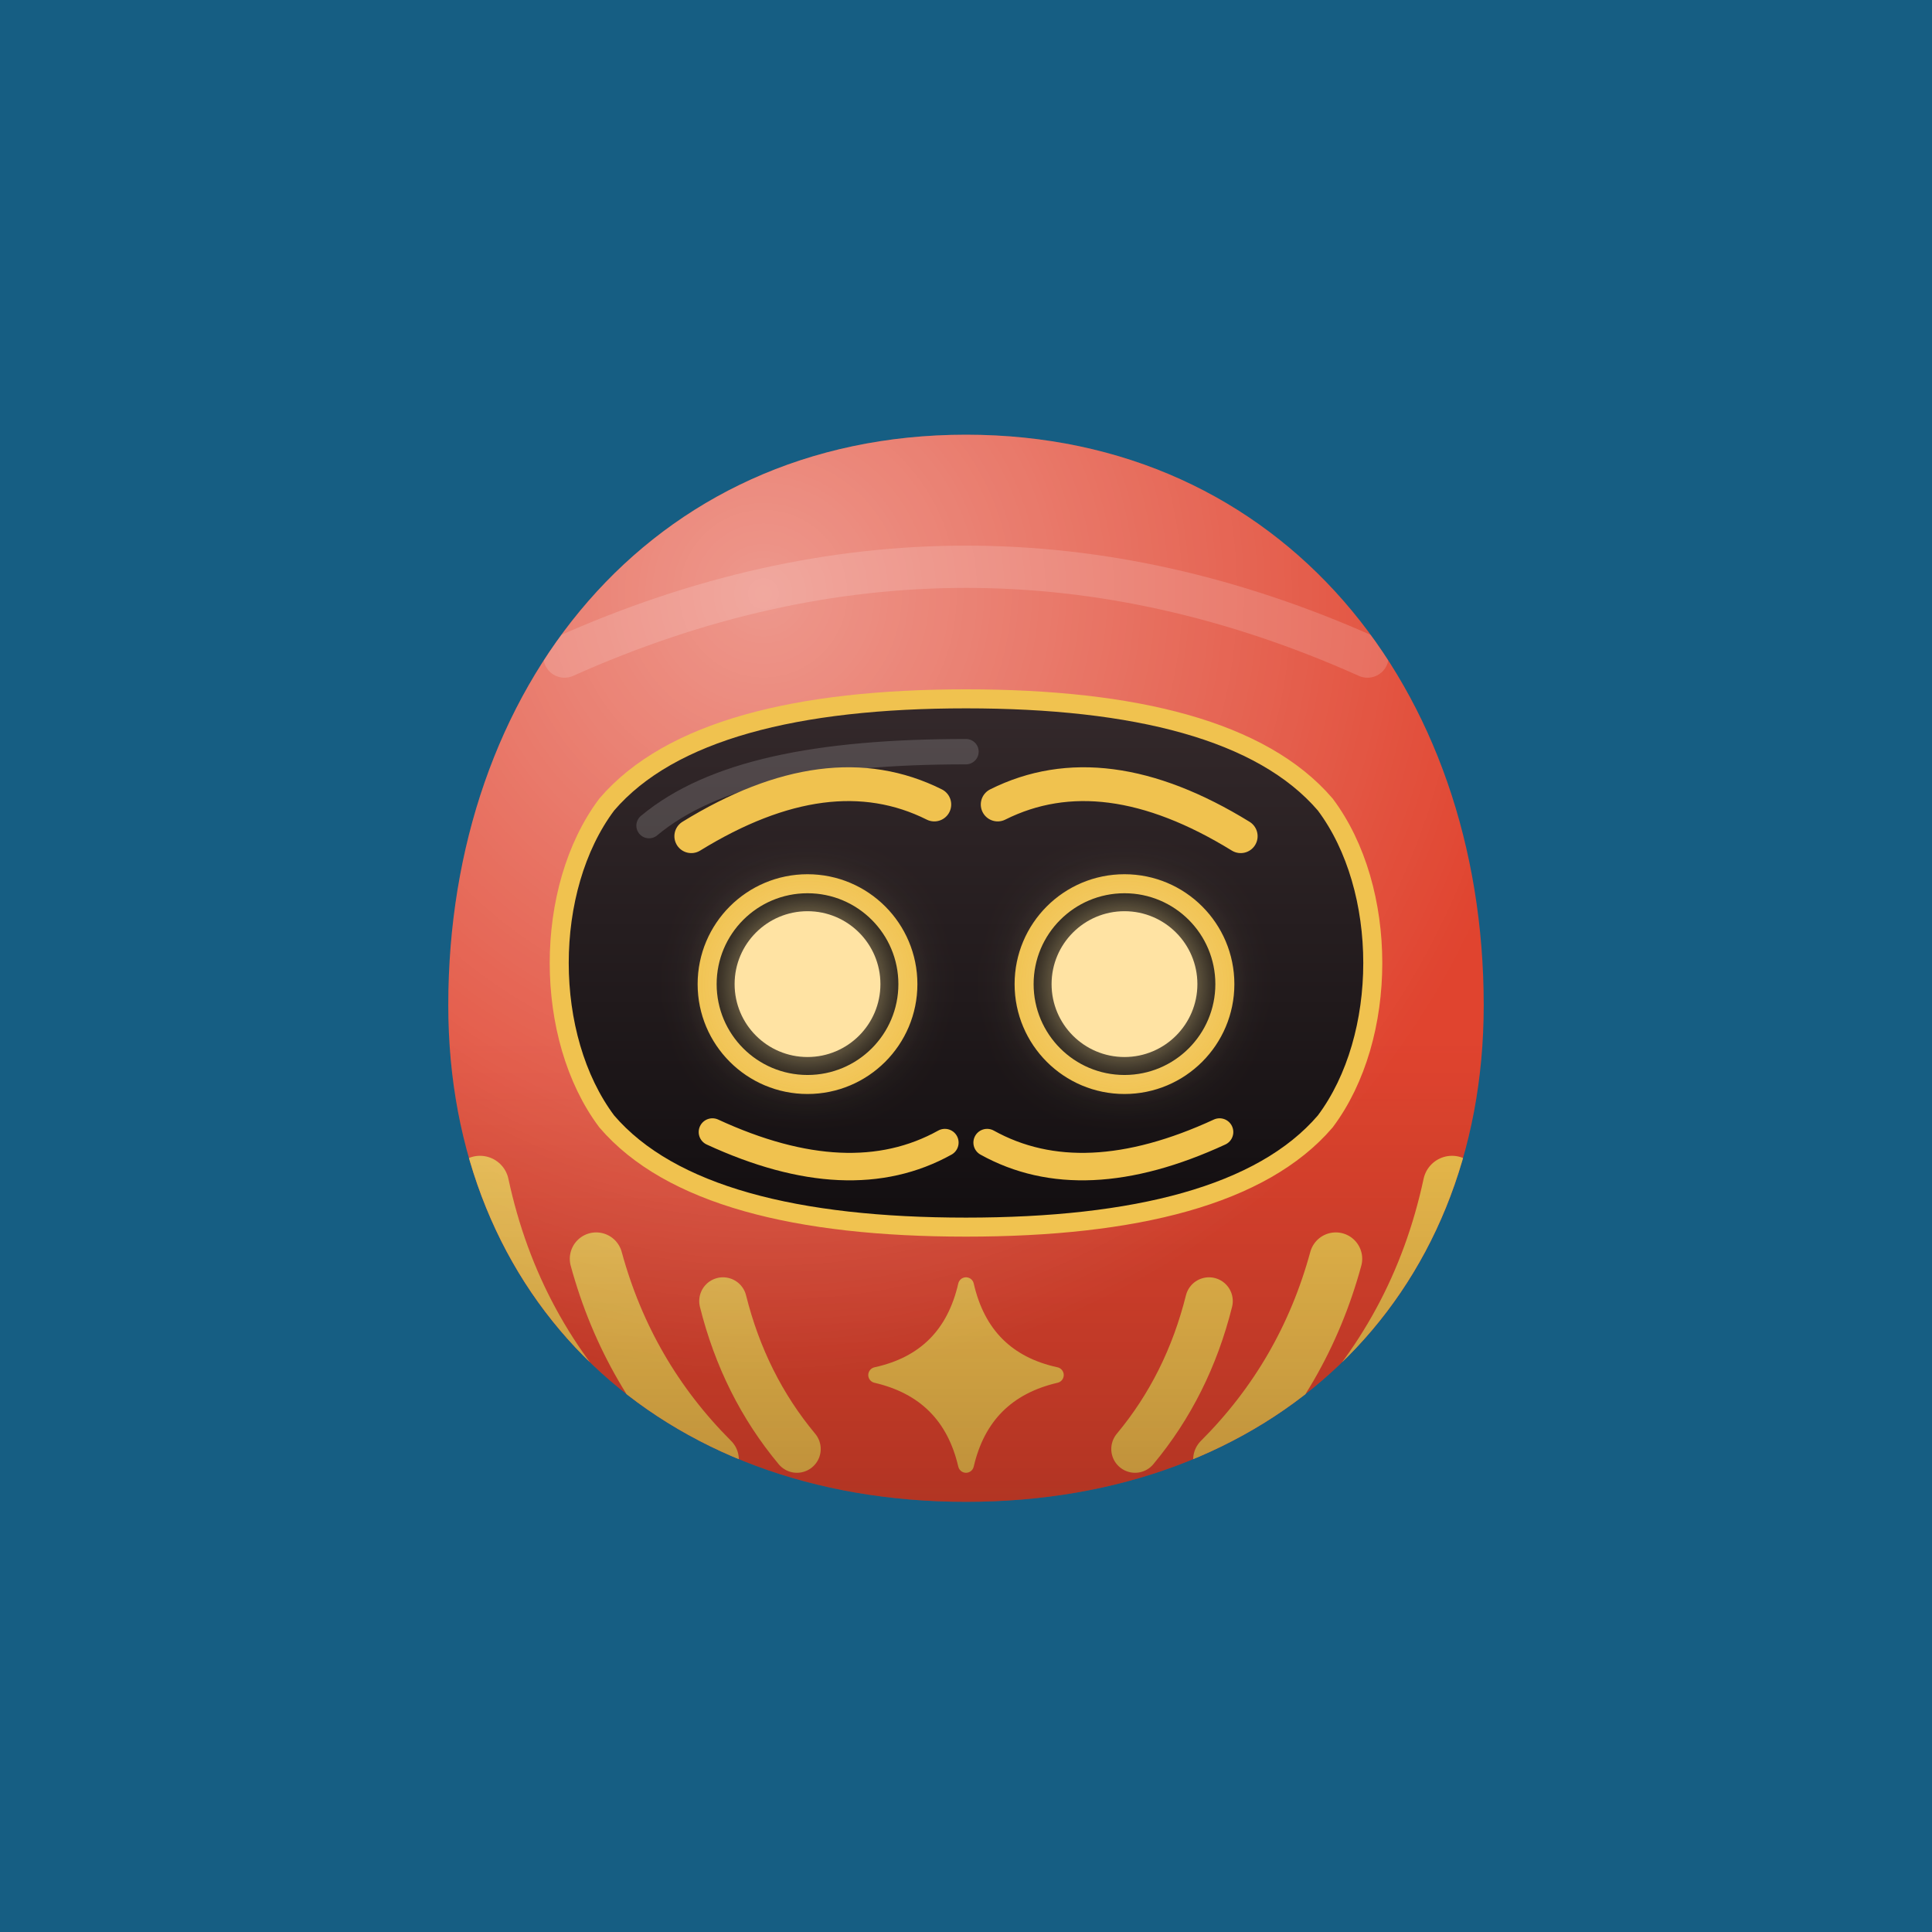
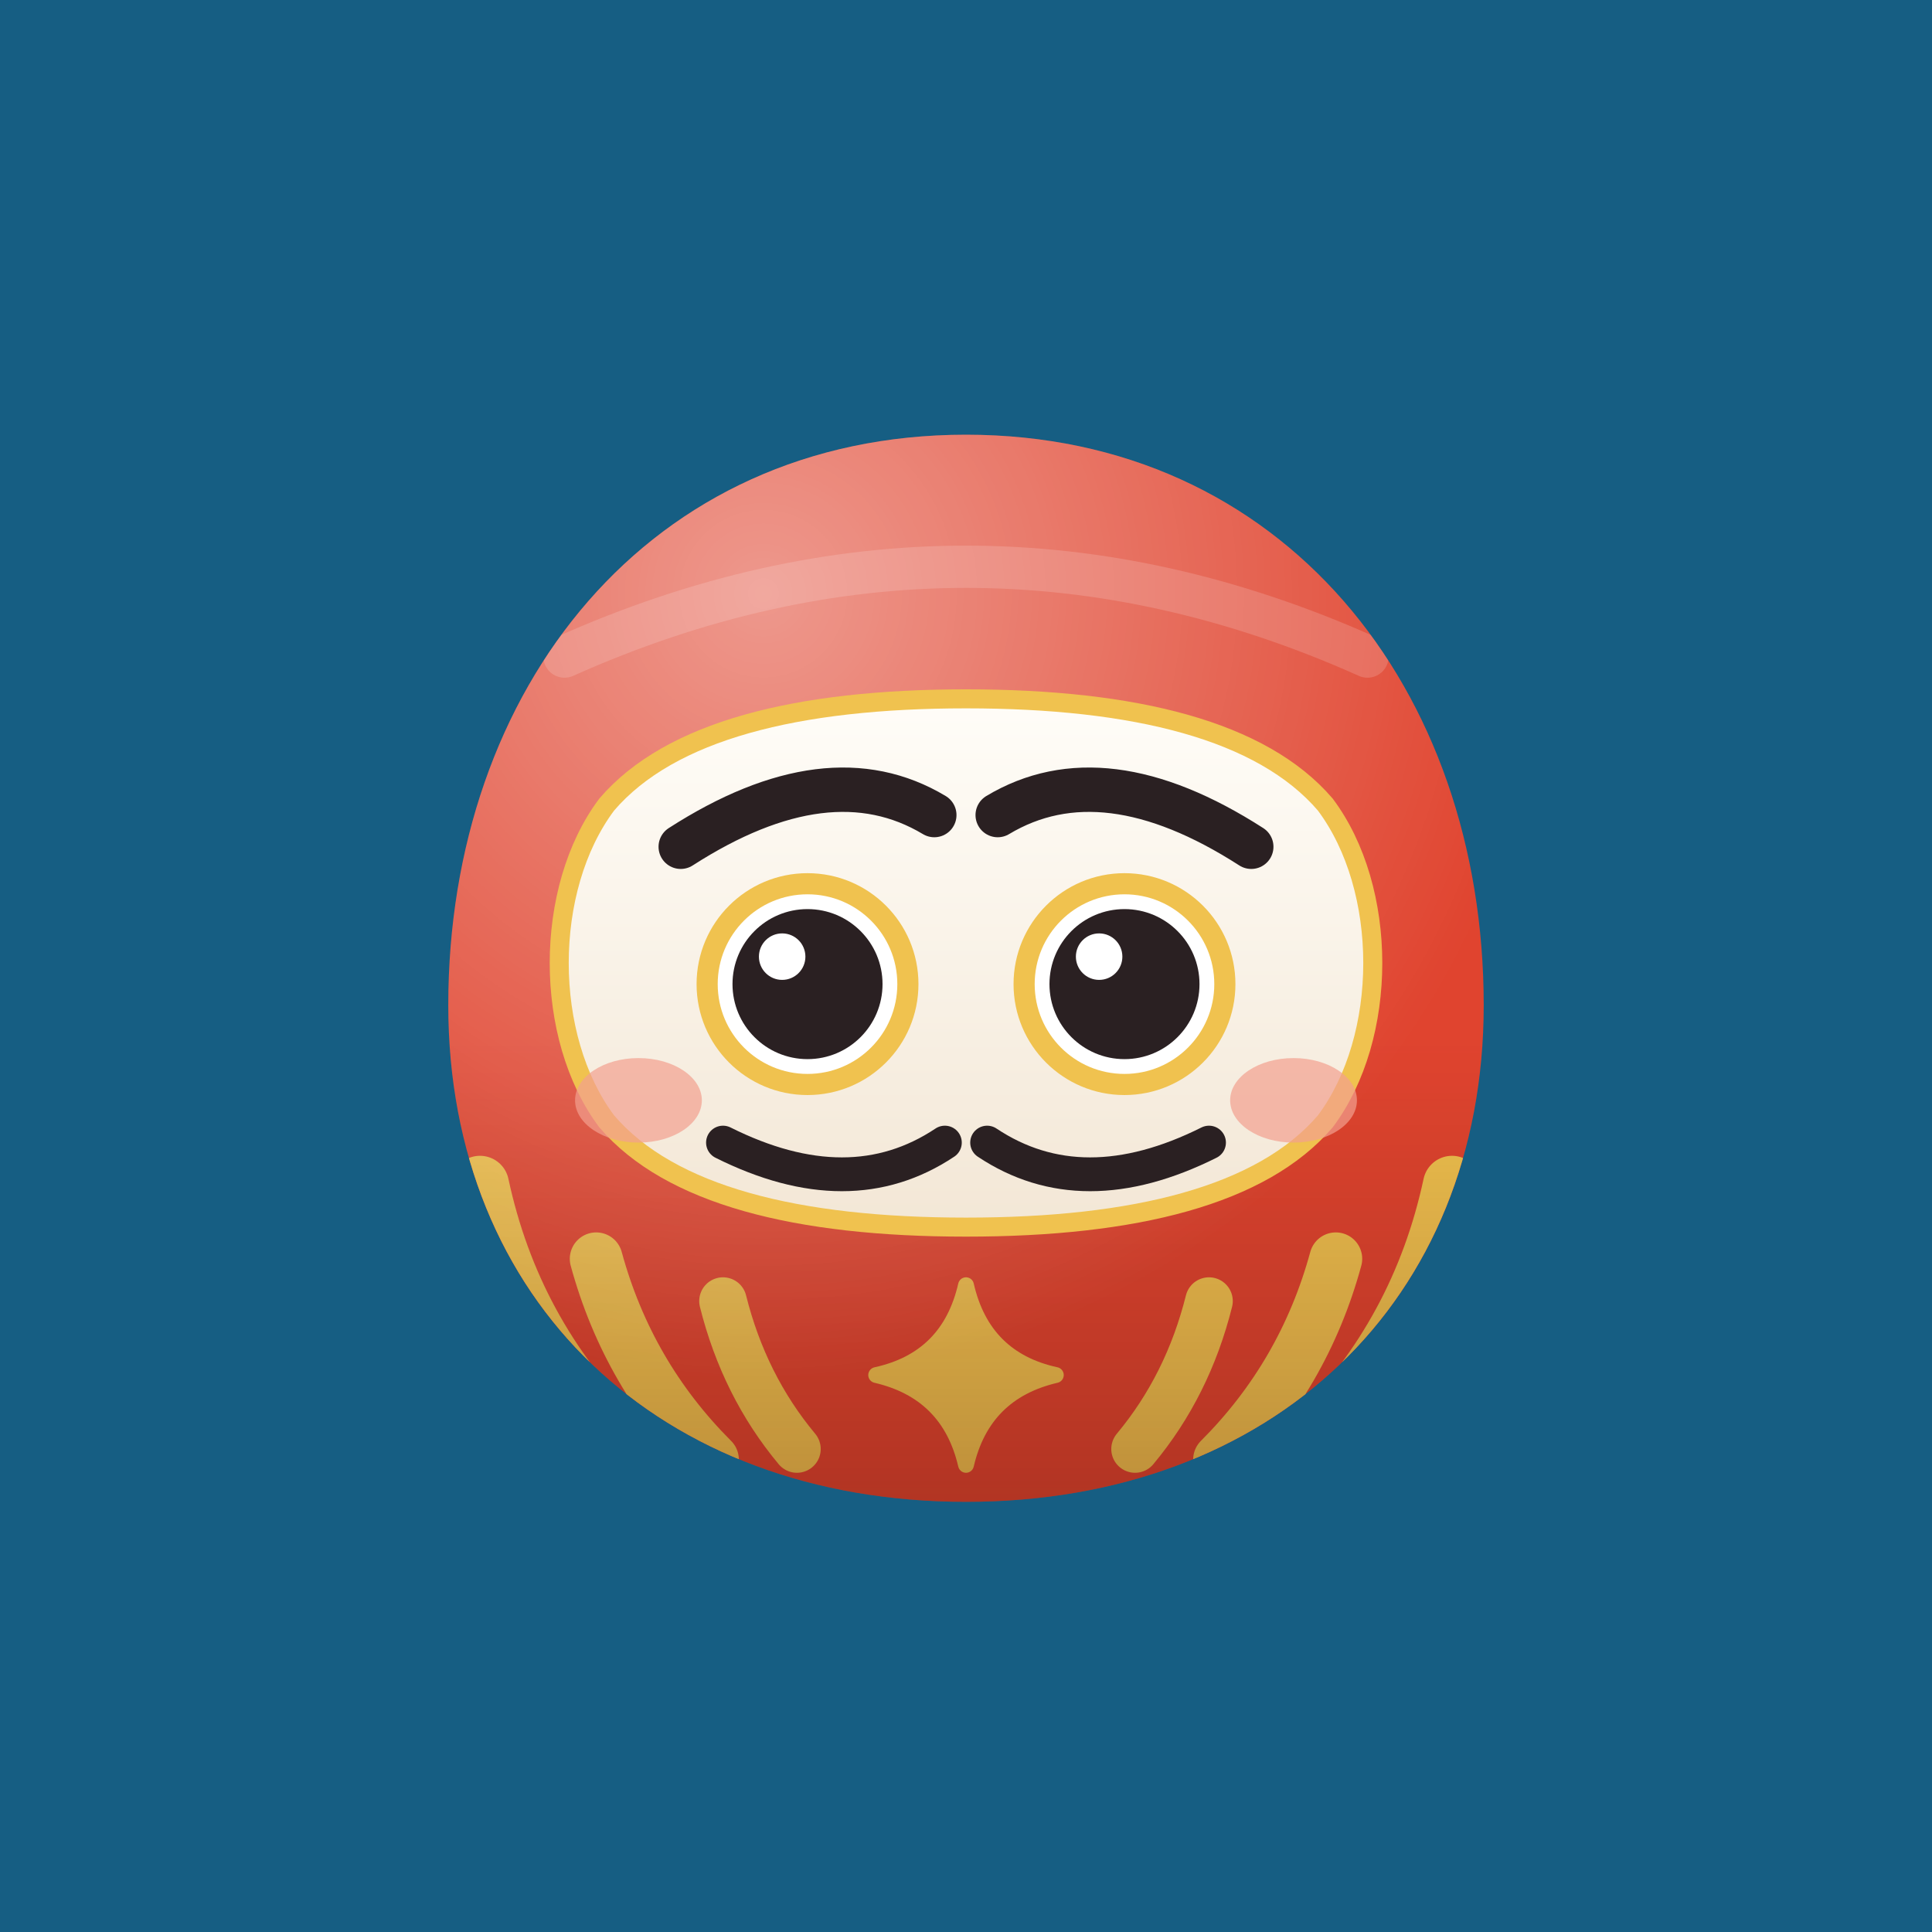
<svg xmlns="http://www.w3.org/2000/svg" viewBox="0 0 512 512">
  <defs>
    <radialGradient id="h" cx="34%" cy="20%" r="62%">
      <stop offset="0" stop-color="#fff" stop-opacity=".45" />
      <stop offset="1" stop-color="#fff" stop-opacity="0" />
    </radialGradient>
    <linearGradient id="d" x1="0" y1="0" x2="0" y2="1">
      <stop offset=".55" stop-color="#3a0d05" stop-opacity="0" />
      <stop offset="1" stop-color="#3a0d05" stop-opacity=".34" />
    </linearGradient>
    <linearGradient id="v" x1="0" y1="0" x2="0" y2="1">
-       <stop offset="0" stop-color="#34292b" />
-       <stop offset="1" stop-color="#120e10" />
+       <stop offset="0" stop-color="#fffdf8" />
+       <stop offset="1" stop-color="#f3e7d6" />
    </linearGradient>
-     <filter id="g" x="-80%" y="-80%" width="260%" height="260%">
-       <feGaussianBlur stdDeviation="3" />
-     </filter>
    <clipPath id="b">
      <path d="M60 9c30 0 49 24 49 54 0 28-20 47-49 47S11 91 11 63C11 33 30 9 60 9Z" />
    </clipPath>
  </defs>
  <rect width="512" height="512" fill="#165e83" />
  <g transform="translate(88 90) scale(2.8)">
    <g clip-path="url(#b)">
      <rect width="120" height="120" fill="#e0442f" />
      <g fill="none" stroke="#f0c24f" stroke-linecap="round">
        <path d="M14 80q3 14 13 24M106 80q-3 14-13 24" stroke-width="5.5" />
        <path d="M25 87q3 11 11 19M95 87q-3 11-11 19" stroke-width="5" />
        <path d="M37 91q2 8 7 14M83 91q-2 8-7 14" stroke-width="4.5" />
      </g>
      <path d="M60 89.5q1.6 7 8.5 8.5-6.9 1.6-8.5 8.5-1.6-6.9-8.5-8.5 6.9-1.5 8.5-8.500Z" fill="#f0c24f" stroke="#f0c24f" stroke-width="1.5" stroke-linejoin="round" />
      <path d="M22 30q38-17 76 0" fill="none" stroke="#fff" stroke-opacity=".16" stroke-width="4" stroke-linecap="round" />
      <rect width="120" height="120" fill="url(#d)" />
      <rect width="120" height="120" fill="url(#h)" />
    </g>
    <path d="M60 34c16 0 28 3 34 10 6 8 6 22 0 30-6 7-18 10-34 10s-28-3-34-10c-6-8-6-22 0-30 6-7 18-10 34-10Z" fill="url(#v)" stroke="#f0c24f" stroke-width="1.8" />
-     <path d="M30 46c6-5 16-7 30-7" fill="none" stroke="#fff" stroke-width="2.4" stroke-linecap="round" opacity=".16" />
-     <g fill="none" stroke="#f0c24f" stroke-linecap="round">
-       <path d="M57 44q-10-5-23 3M63 44q10-5 23 3" stroke-width="3.2" />
-       <path d="M58 76q-9 5-22-1M62 76q9 5 22-1" stroke-width="2.6" />
+     <ellipse cx="29" cy="72" rx="6" ry="4" fill="#f2a08f" opacity=".7" />
+     <ellipse cx="91" cy="72" rx="6" ry="4" fill="#f2a08f" opacity=".7" />
+     <g fill="none" stroke="#2a2022" stroke-linecap="round">
+       <path d="M57 45q-10-6-24 3M63 45q10-6 24 3" stroke-width="4.2" />
+       <path d="M58 76q-9 6-21 0M62 76q9 6 21 0" stroke-width="3.2" />
    </g>
    <g>
-       <circle cx="45" cy="61" r="9.5" fill="#0b0809" stroke="#f0c24f" stroke-width="1.8" />
-       <circle cx="75" cy="61" r="9.5" fill="#0b0809" stroke="#f0c24f" stroke-width="1.8" />
-       <g fill="#ffe3a3">
-         <g filter="url(#g)" opacity=".8">
-           <circle cx="45" cy="61" r="6.9" />
-           <circle cx="75" cy="61" r="6.9" />
-         </g>
-         <circle cx="45" cy="61" r="6.9" />
-         <circle cx="75" cy="61" r="6.9" />
-       </g>
+       <circle cx="45" cy="61" r="9.5" fill="#fff" stroke="#f0c24f" stroke-width="2" />
+       <circle cx="75" cy="61" r="9.5" fill="#fff" stroke="#f0c24f" stroke-width="2" />
+       <circle cx="45" cy="61" r="7.1" fill="#2a2022" />
+       <circle cx="75" cy="61" r="7.1" fill="#2a2022" />
+       <circle cx="42.6" cy="58.4" r="2.2" fill="#fff" />
+       <circle cx="72.6" cy="58.4" r="2.2" fill="#fff" />
    </g>
  </g>
</svg>
